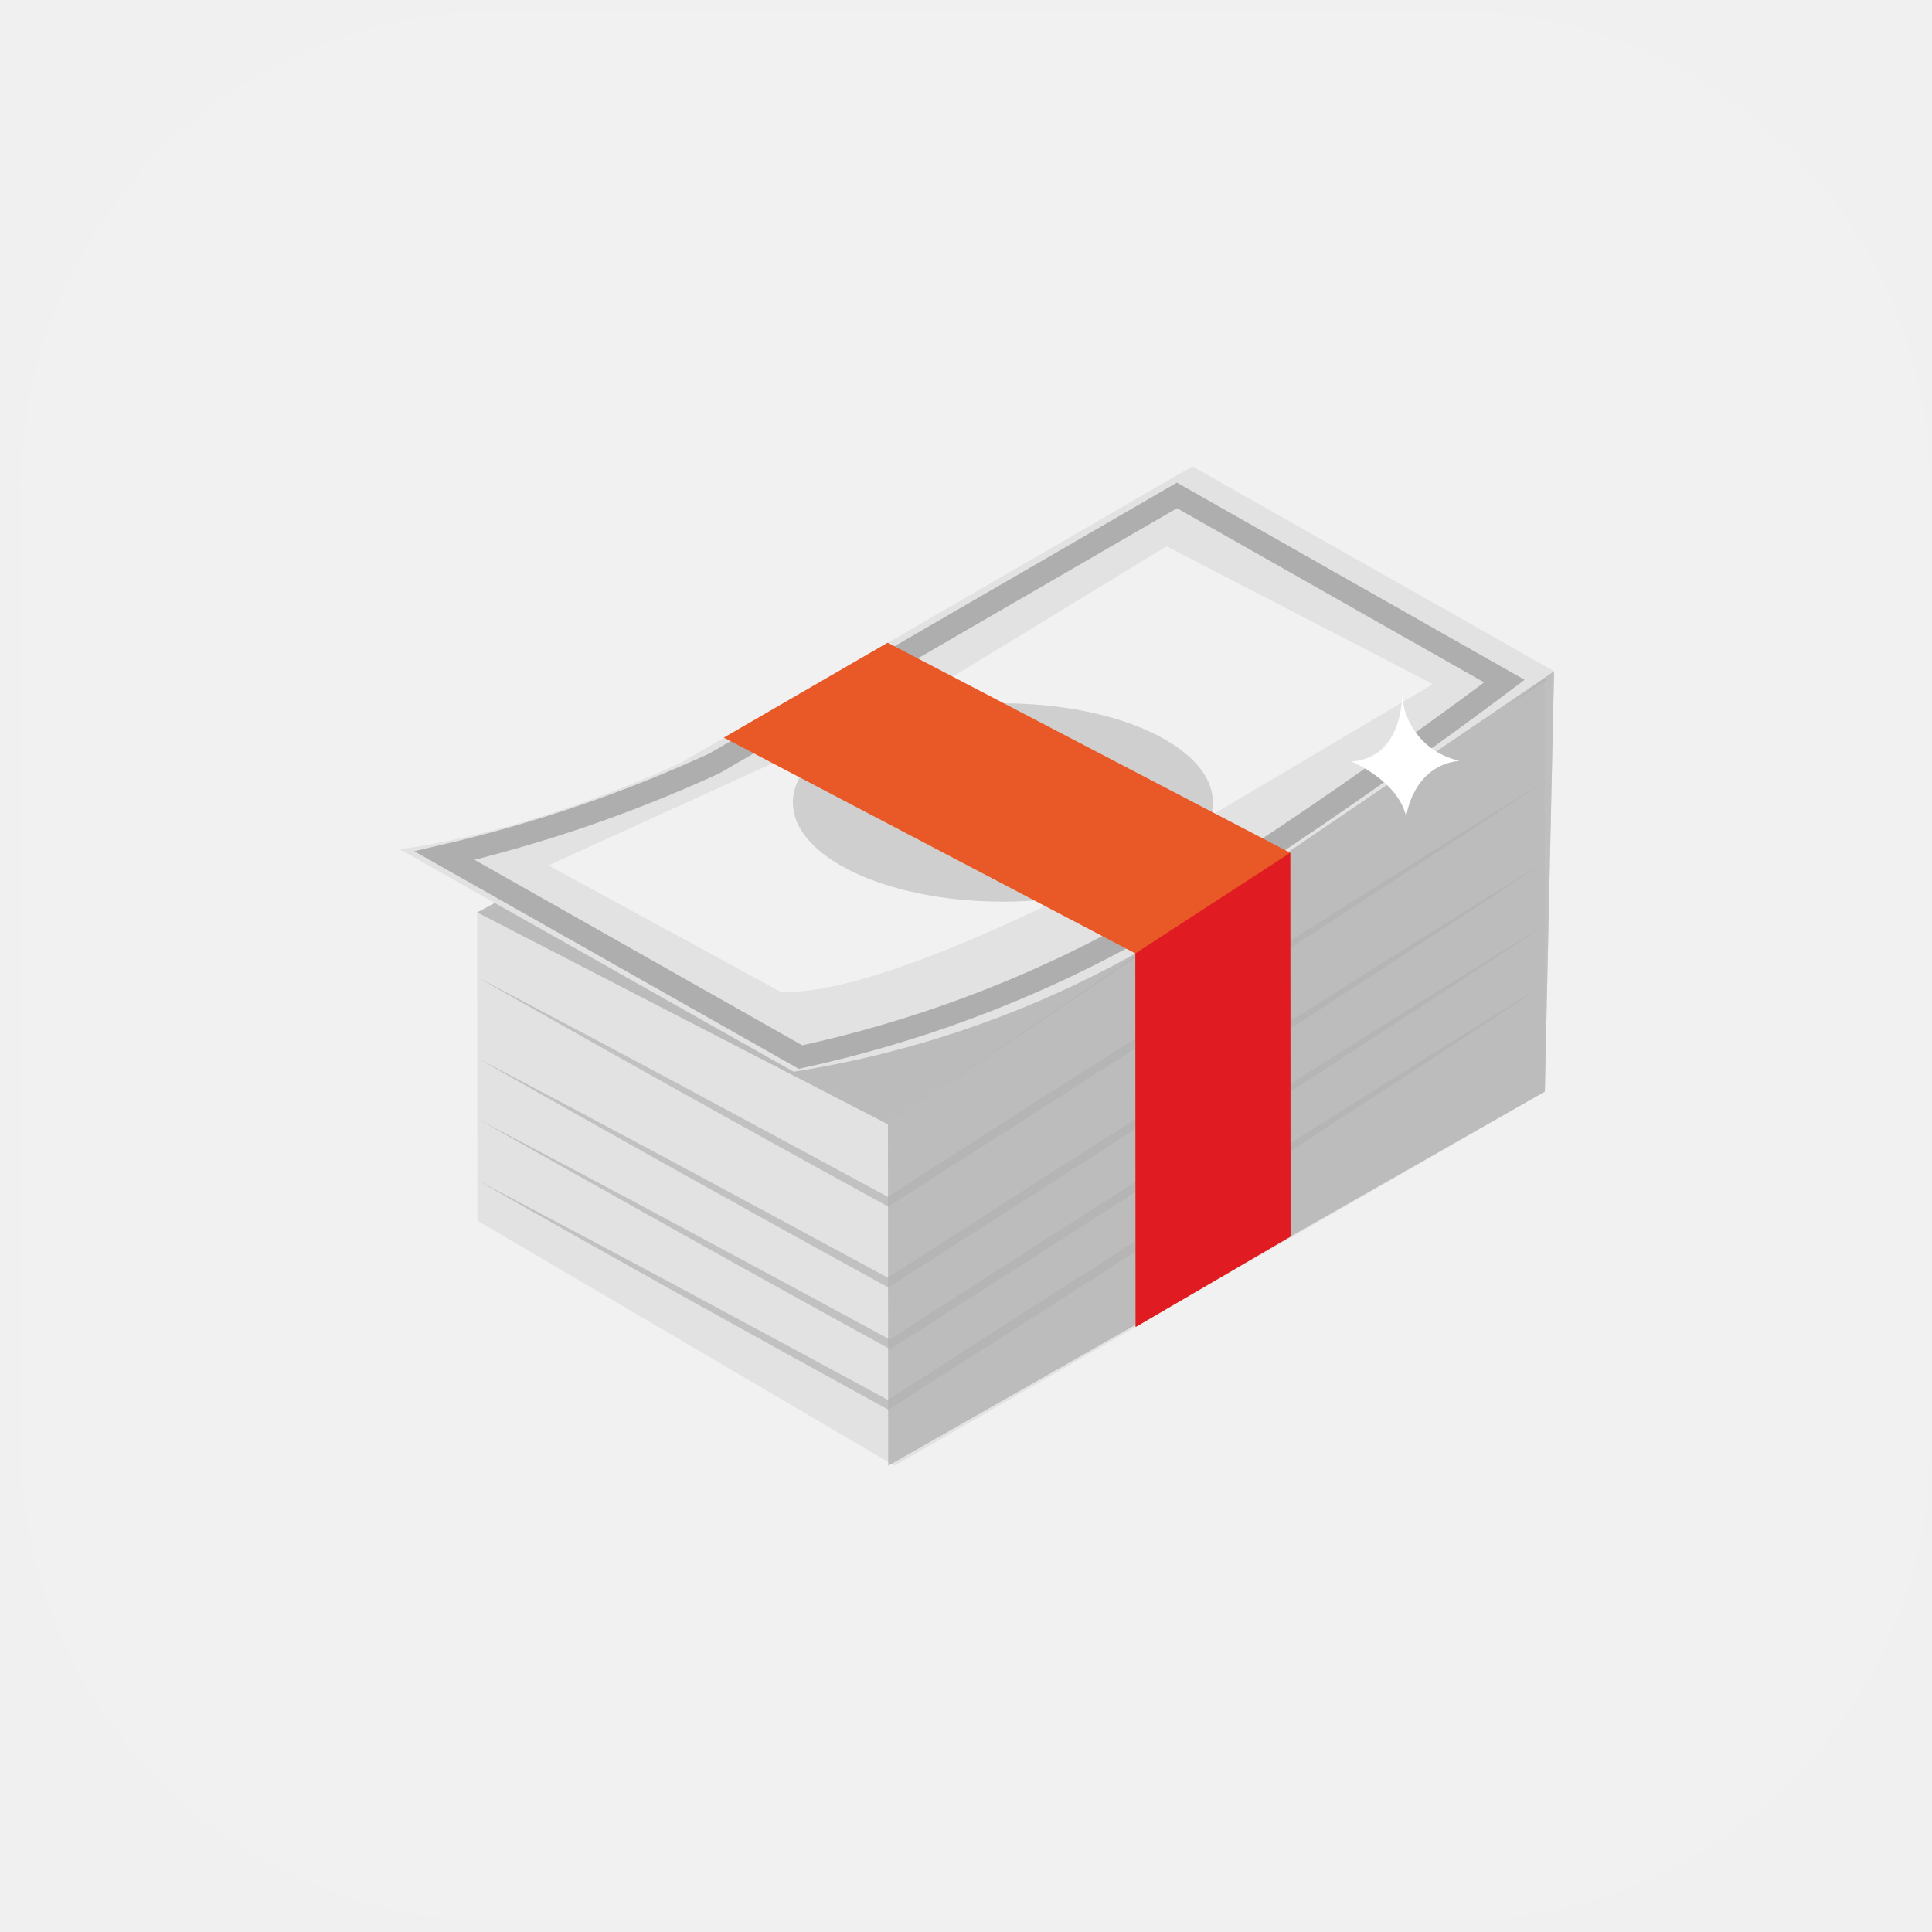
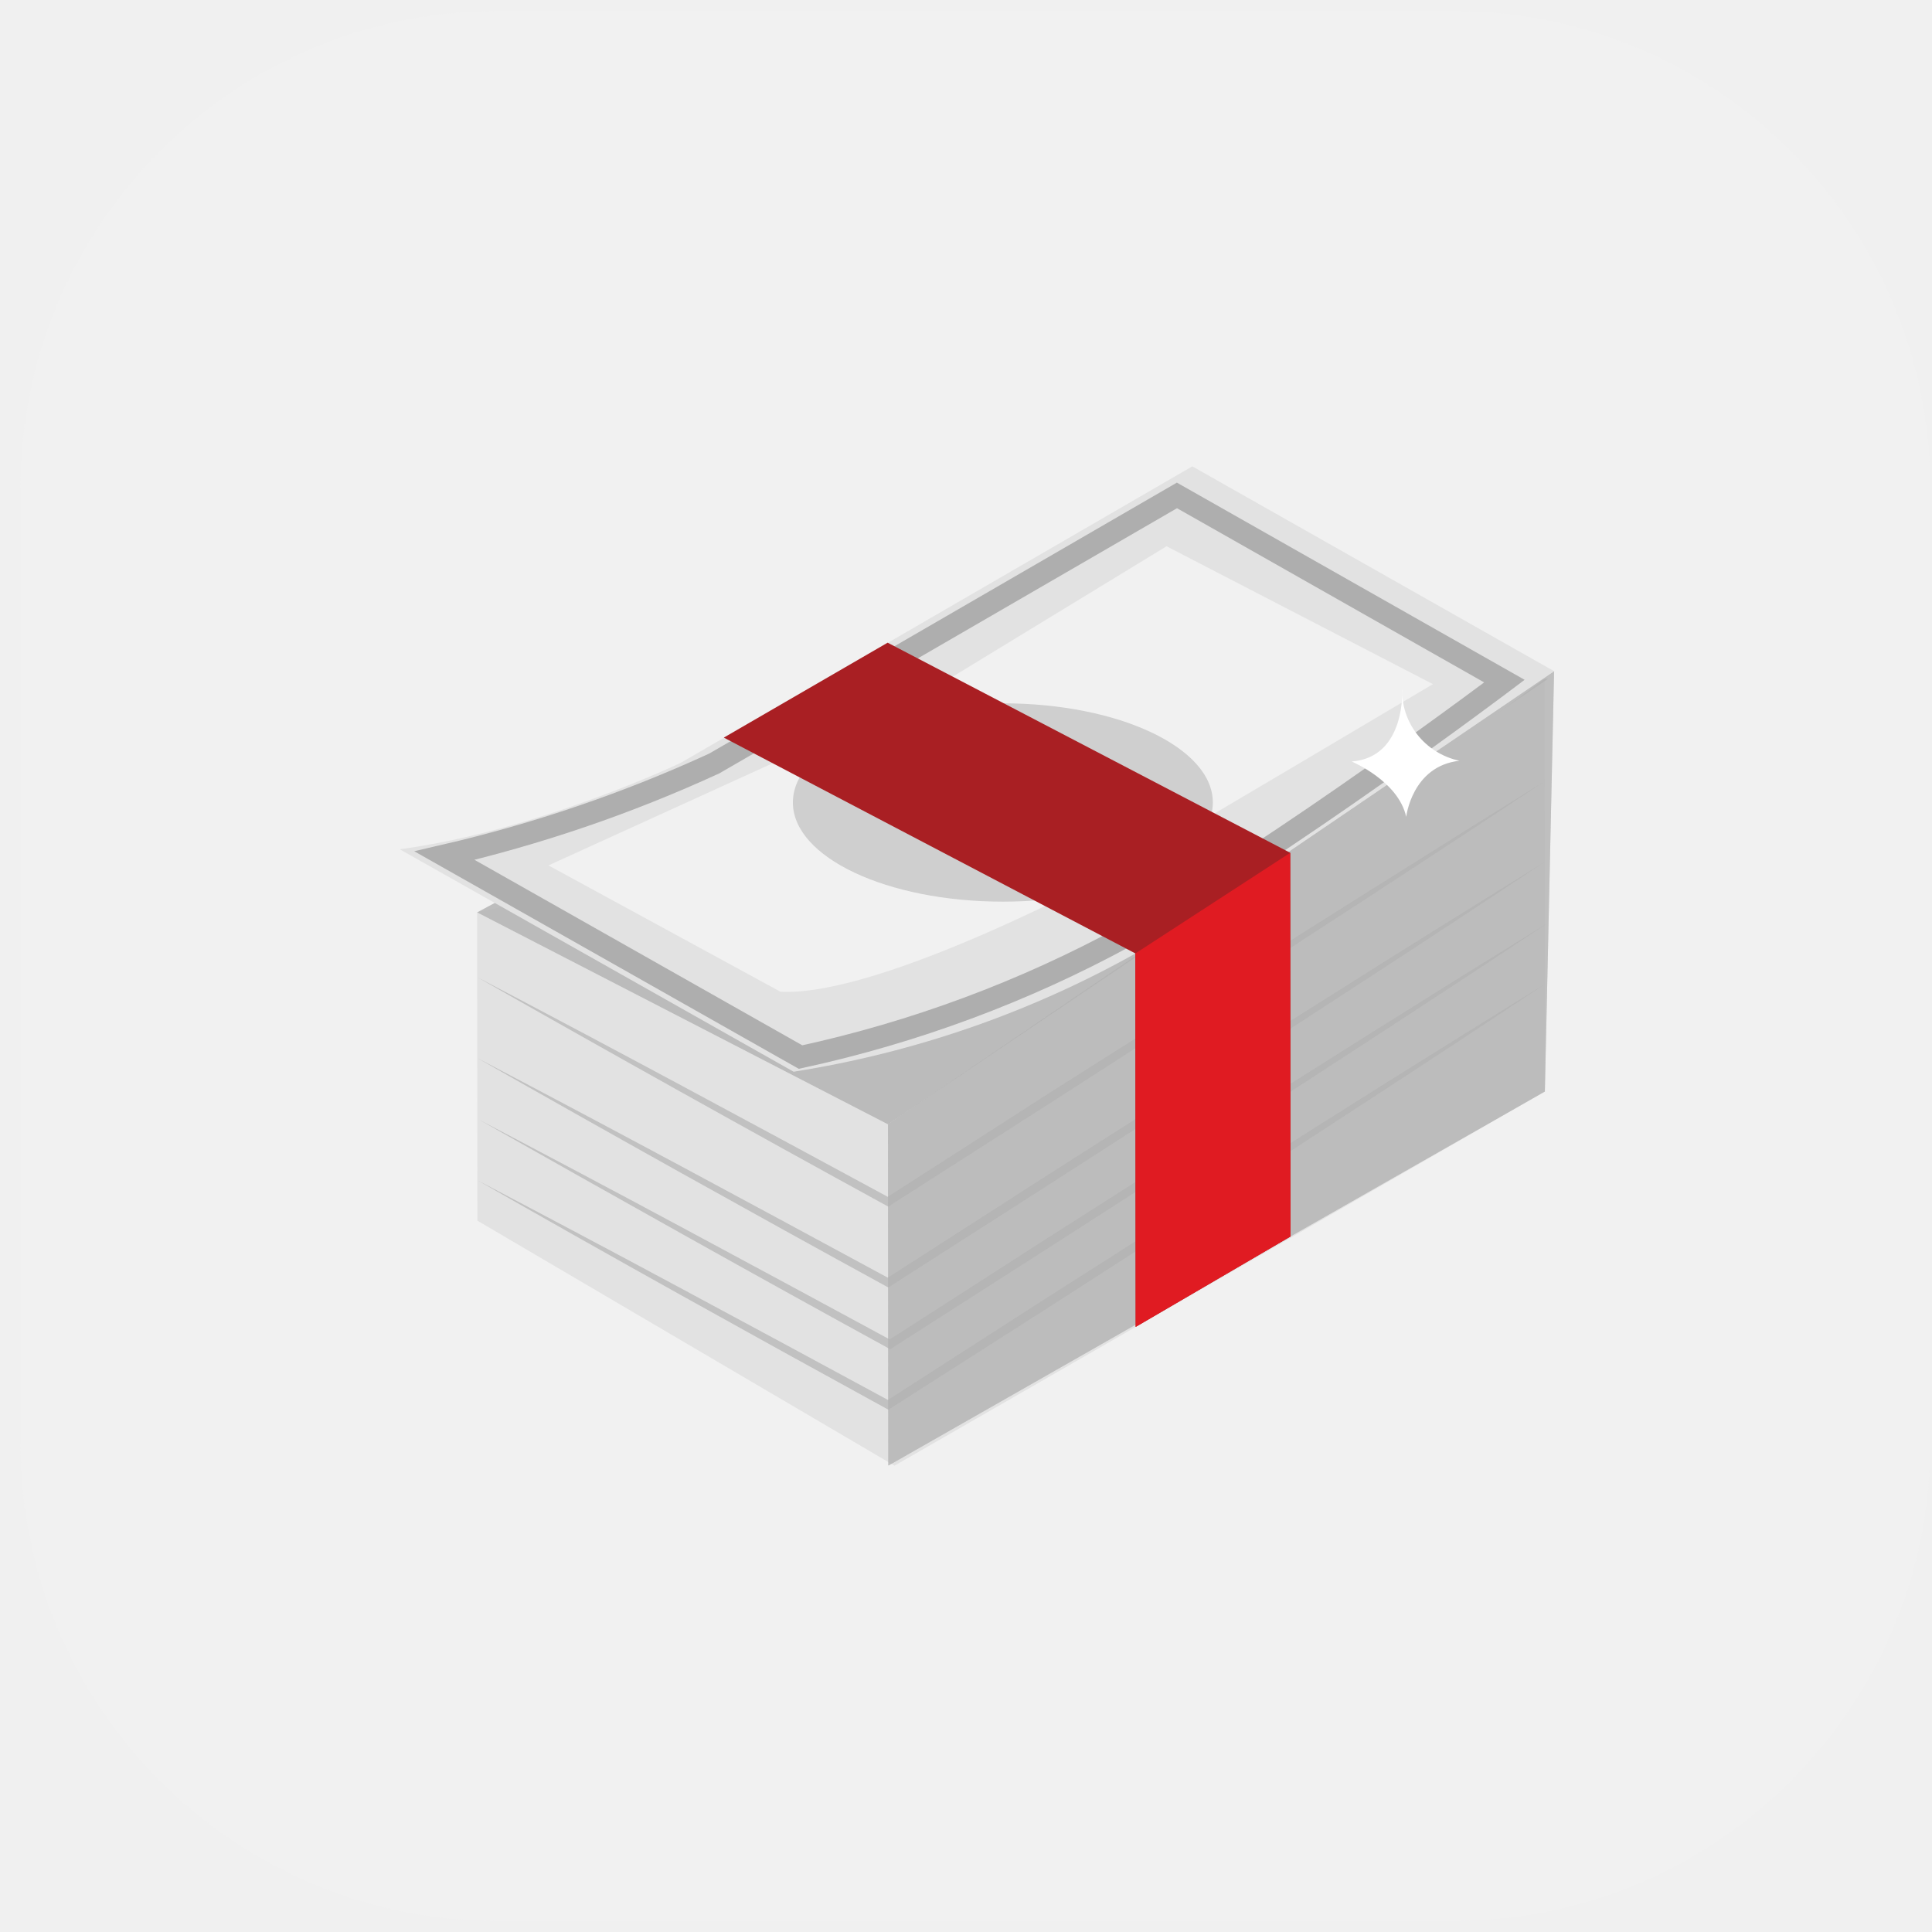
<svg xmlns="http://www.w3.org/2000/svg" width="87" height="87" viewBox="0 0 87 87" fill="none">
  <path d="M22.405 0.5H65.442C77.306 0.5 86.923 10.118 86.923 21.982V65.018C86.923 76.882 77.306 86.5 65.442 86.5H22.405C10.541 86.5 0.923 76.882 0.923 65.018V21.982C0.923 10.118 10.541 0.5 22.405 0.5Z" fill="#F1F1F1" />
  <g clip-path="url(#clip0)">
    <path d="M69.553 30.586L21.486 41.086L21.497 54.968L40.281 66.001L69.567 49.152L69.553 30.586Z" fill="#E2E2E2" />
    <path opacity="0.81" d="M69.723 30.559L39.987 50.628L21.486 41.085L35.426 33.625" fill="#B1B1B1" />
    <path d="M18 38.243L35.737 48.26C41.152 47.408 46.365 45.606 51.127 42.938C59.058 38.493 70 30.234 70 30.234L53.691 21L30.645 34.356C30.645 34.356 24.261 37.406 18 38.243Z" fill="#E2E2E2" />
    <path d="M20.017 38.529L36.049 47.601C41.178 46.488 46.115 44.653 50.706 42.152C57.859 38.137 67.746 30.672 67.746 30.672L52.999 22.309L32.166 34.379C28.273 36.169 24.202 37.56 20.017 38.529Z" stroke="#AEAEAE" stroke-miterlimit="10" />
    <path opacity="0.54" d="M39.987 50.628L39.999 66L69.567 49.151L69.982 30.234L39.987 50.628Z" fill="#B1B1B1" />
    <path opacity="0.54" d="M39.987 50.628L39.999 66L69.567 49.151L69.982 30.234L39.987 50.628Z" fill="#B1B1B1" />
    <path opacity="0.5" d="M41.565 31.284L52.531 24.598L64.527 30.807C64.527 30.807 52.009 38.239 51.066 38.757C50.123 39.275 39.711 44.9 35.144 44.658L24.696 38.97L41.565 31.284Z" fill="white" />
    <path opacity="0.54" d="M45.16 40.602C50.382 40.602 54.615 38.603 54.615 36.137C54.615 33.671 50.382 31.672 45.16 31.672C39.938 31.672 35.705 33.671 35.705 36.137C35.705 38.603 39.938 40.602 45.16 40.602Z" fill="#B1B1B1" />
    <path opacity="0.68" d="M21.488 44.002C24.603 45.635 27.708 47.284 30.804 48.946C33.901 50.609 36.994 52.278 40.084 53.952H39.888L47.273 49.206L54.68 44.52L62.105 39.839C64.585 38.28 67.069 36.727 69.557 35.18C67.122 36.8 64.68 38.408 62.23 40.005L54.872 44.792L47.491 49.543L40.093 54.273L39.999 54.334L39.901 54.281C36.817 52.592 33.735 50.888 30.657 49.17C27.578 47.452 24.522 45.729 21.488 44.002Z" fill="#B1B1B1" />
    <path opacity="0.68" d="M21.491 47.644C24.605 49.277 27.711 50.926 30.807 52.588C33.903 54.251 36.996 55.92 40.087 57.594H39.89L47.275 52.852L54.682 48.136L62.108 43.454C64.584 41.901 67.068 40.354 69.56 38.812C67.125 40.432 64.683 42.041 62.233 43.638L54.875 48.425L47.494 53.176L40.096 57.914L40.002 57.976L39.904 57.923C36.819 56.234 33.738 54.53 30.659 52.812C27.581 51.093 24.525 49.371 21.491 47.644Z" fill="#B1B1B1" />
    <path opacity="0.68" d="M21.578 50.424C24.693 52.058 27.798 53.706 30.894 55.369C33.99 57.032 37.084 58.701 40.174 60.375H39.977L47.362 55.629L54.769 50.913L62.194 46.231C64.674 44.675 67.159 43.13 69.651 41.594C67.216 43.214 64.774 44.822 62.324 46.419L54.966 51.206L47.586 55.957L40.183 60.695L40.089 60.757L39.991 60.704C36.909 59.015 33.835 57.312 30.769 55.597C27.703 53.882 24.639 52.157 21.578 50.424Z" fill="#B1B1B1" />
    <path opacity="0.68" d="M21.496 53.147C24.61 54.781 27.715 56.429 30.811 58.092C33.908 59.755 37.001 61.424 40.091 63.098H39.895L47.28 58.352L54.687 53.635L62.112 48.954C64.592 47.398 67.077 45.852 69.569 44.316C67.134 45.936 64.692 47.545 62.242 49.142L54.879 53.942L47.498 58.693L40.1 63.418L40.006 63.48L39.908 63.427C36.823 61.738 33.742 60.035 30.663 58.32C27.585 56.605 24.529 54.88 21.496 53.147Z" fill="#B1B1B1" />
-     <path d="M32.594 33.215L51.127 42.934L51.14 59.752L58.114 55.68L58.1 38.402L39.971 28.941L32.594 33.215Z" fill="#E95927" />
+     <path d="M32.594 33.215L51.127 42.934L51.14 59.752L58.114 55.68L58.1 38.402L39.971 28.941L32.594 33.215Z" fill="#a91f23" />
    <path d="M51.127 42.934L58.1 38.402L58.114 55.681L51.14 59.752L51.127 42.934Z" fill="#E01B22" />
    <path d="M63.144 30.965C63.144 30.965 63.352 34.098 60.866 34.292C60.866 34.292 62.973 35.167 63.323 36.784C63.323 36.784 63.581 34.497 65.718 34.258C64.157 33.92 63.071 32.53 63.144 30.965Z" fill="white" />
  </g>
  <defs>
    <clipPath id="clip0">
      <rect width="52" height="45" fill="white" transform="translate(18 21)" />
    </clipPath>
  </defs>
</svg>
